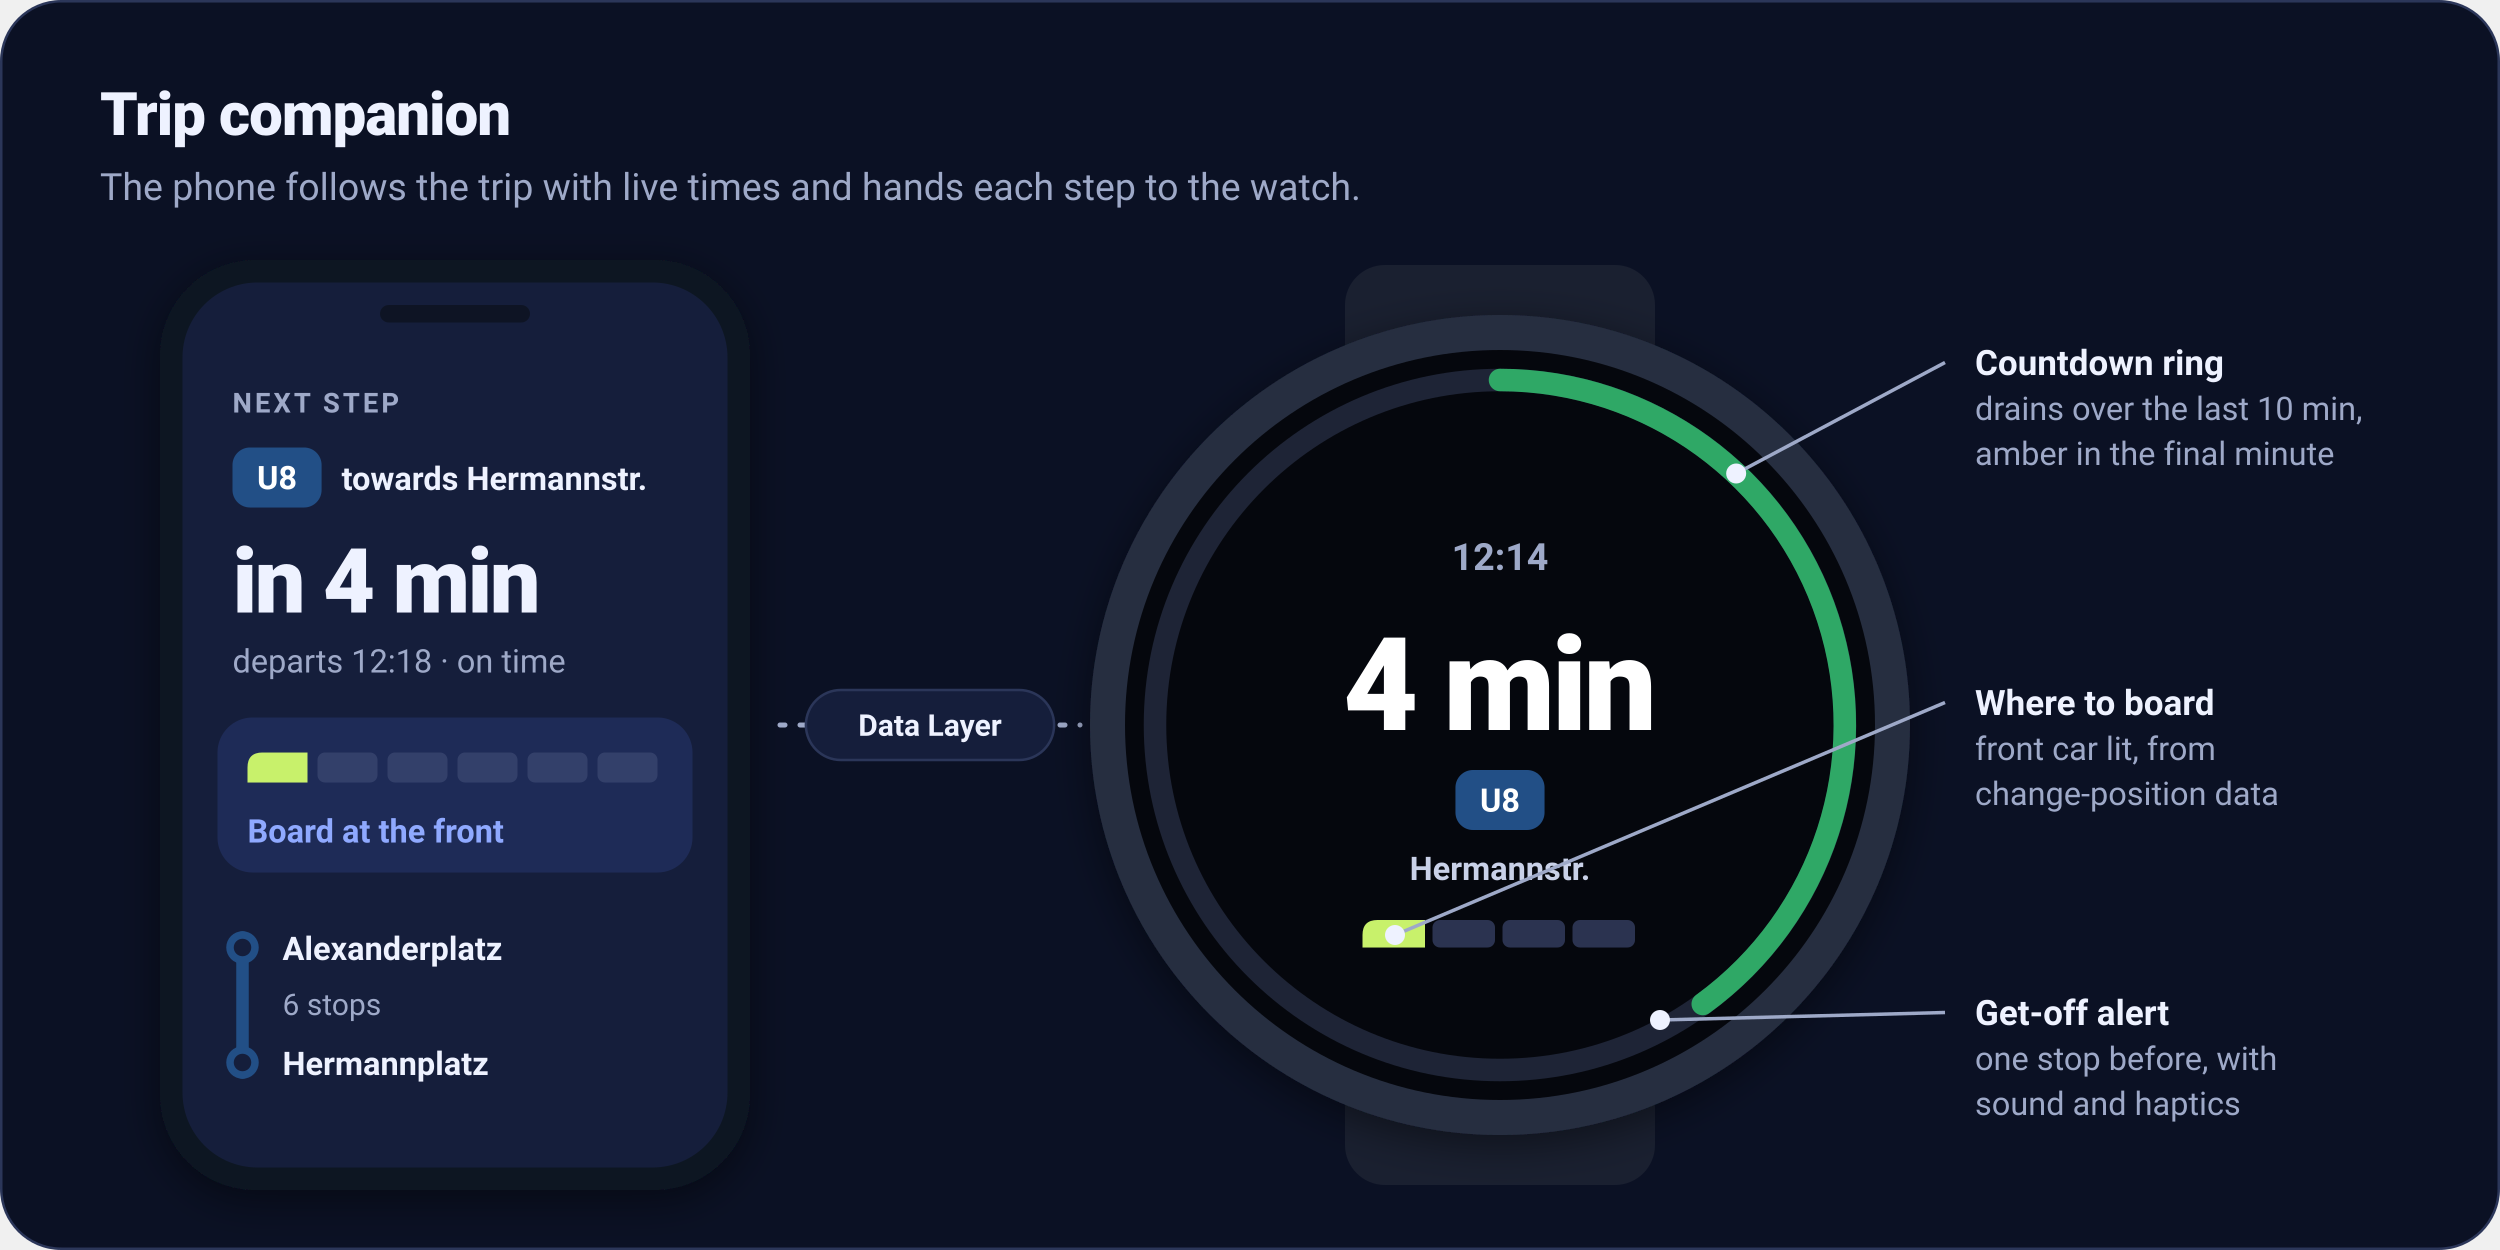
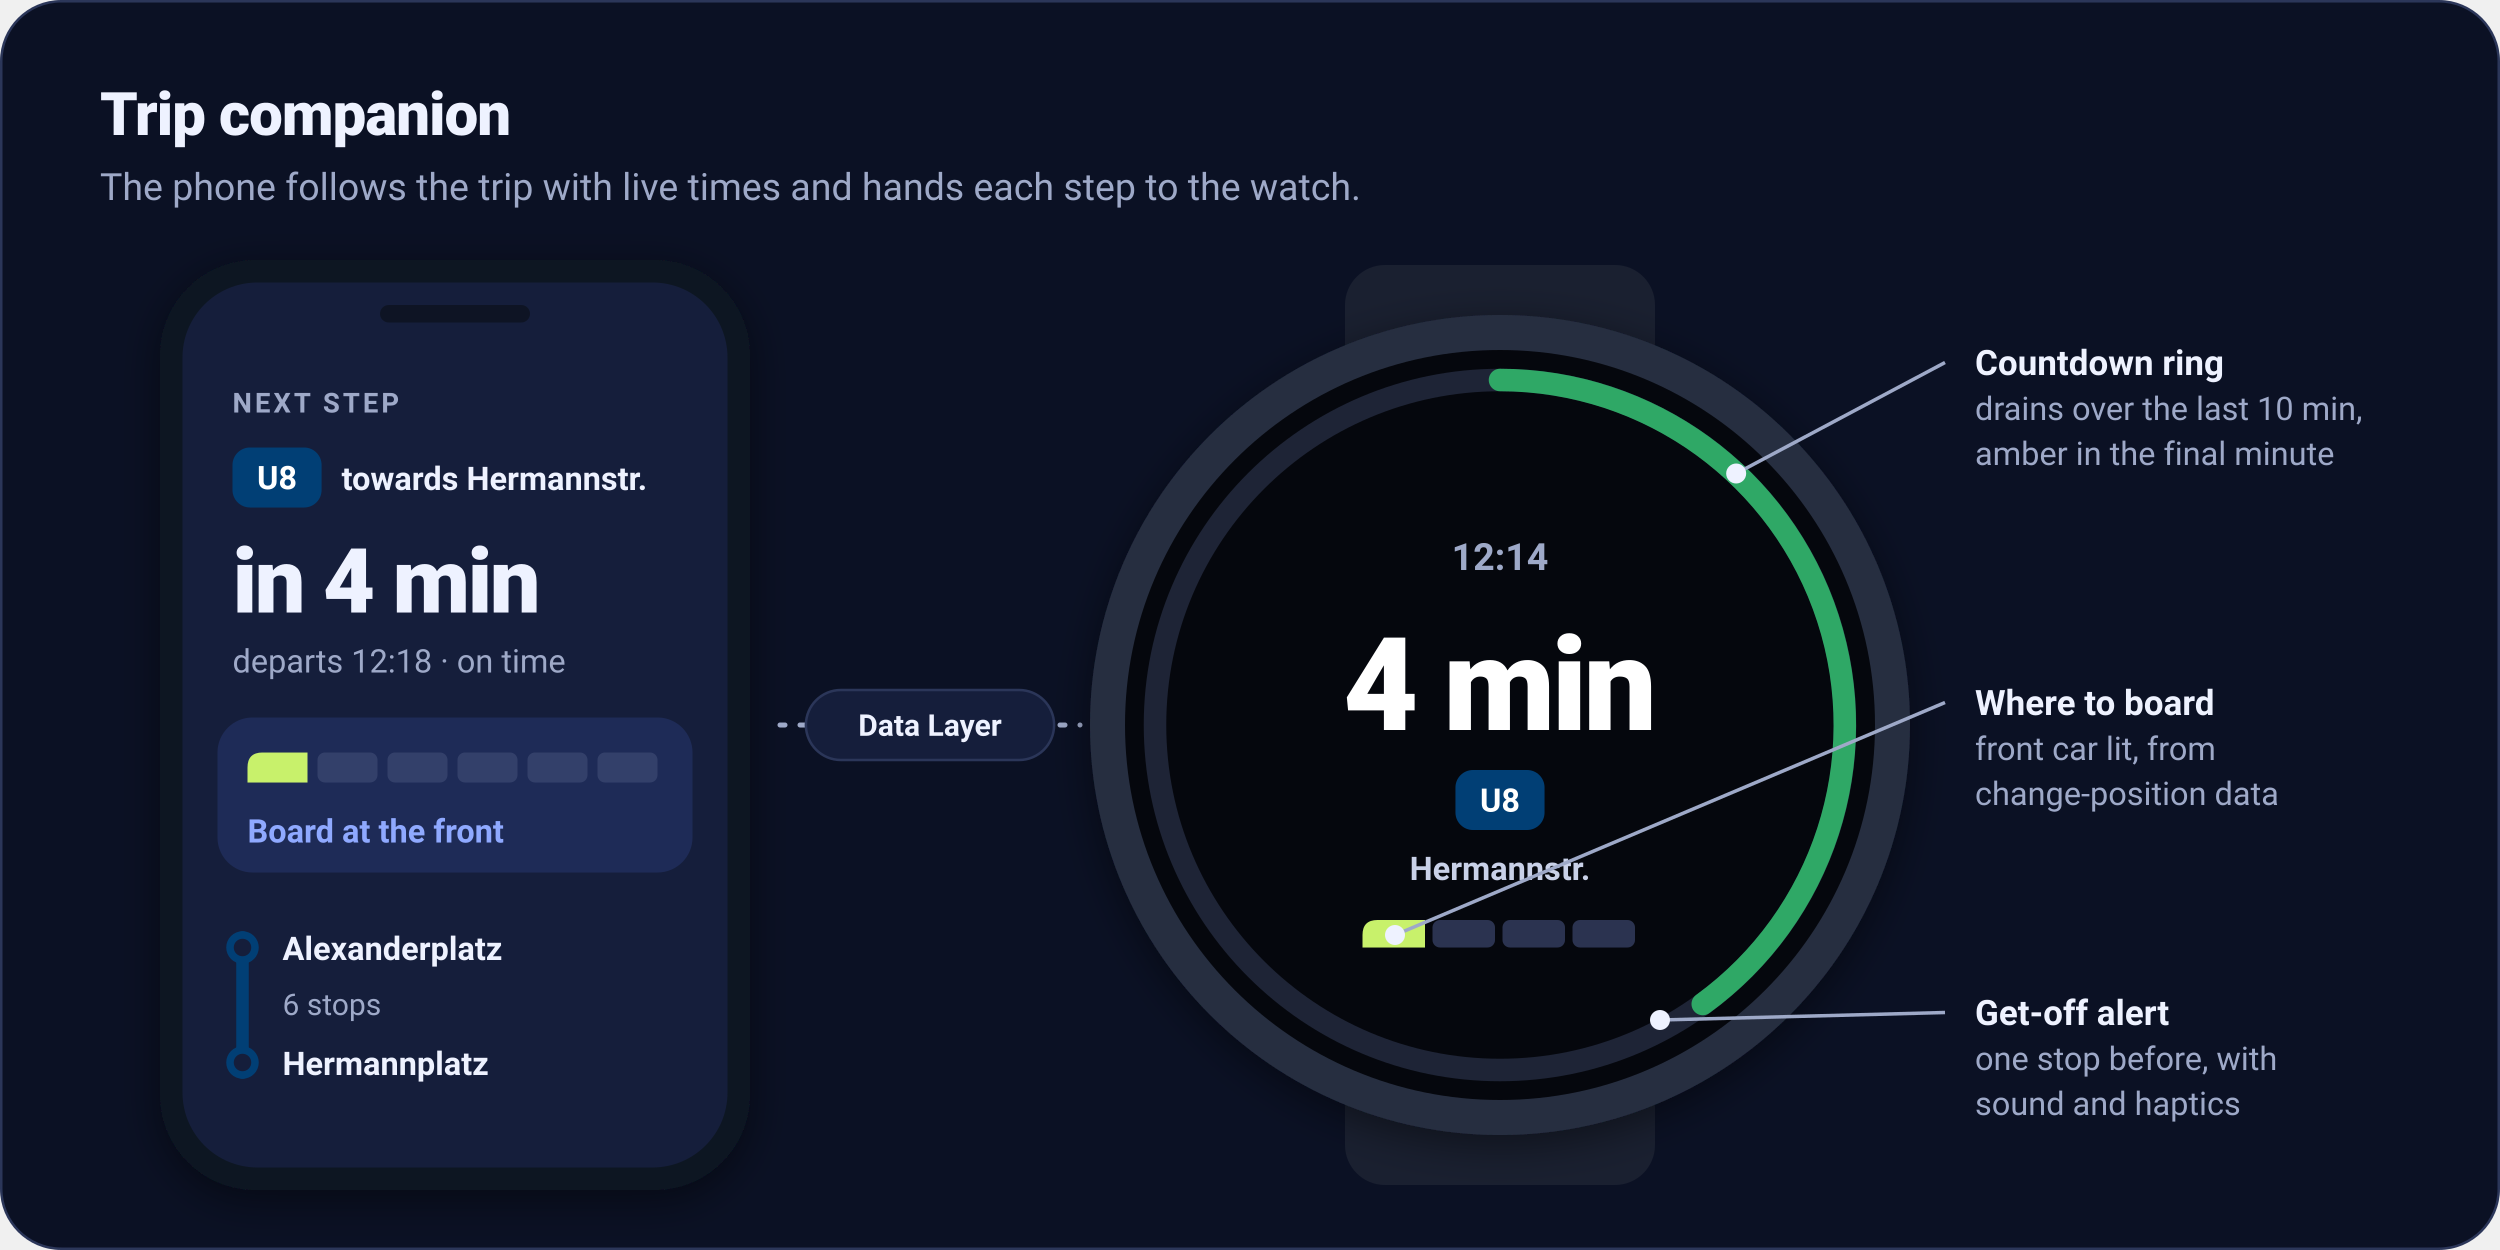
<svg xmlns="http://www.w3.org/2000/svg" viewBox="0 0 1000 500" width="1000" height="500" role="img" aria-label="Trip companion">
  <style>text{font-family:system-ui,-apple-system,'Segoe UI',Roboto,'Helvetica Neue',Arial,sans-serif}</style>
  <defs>
    <filter id="sh" x="-25%" y="-25%" width="150%" height="170%">
      <feGaussianBlur in="SourceAlpha" stdDeviation="8" />
      <feOffset dy="4" result="b" />
      <feFlood flood-color="#000000" flood-opacity="0.45" />
      <feComposite in2="b" operator="in" />
      <feMerge>
        <feMergeNode />
        <feMergeNode in="SourceGraphic" />
      </feMerge>
    </filter>
  </defs>
  <rect x="0.5" y="0.5" width="999" height="499" rx="24" fill="#0B1124" stroke="#2B3659" />
  <text x="40" y="54" font-size="24" fill="#EEF2FF" font-weight="800" letter-spacing="-0.4">Trip companion</text>
  <text x="40" y="80" font-size="15" fill="#9EA9C8">The phone follows the trip with live times and hands each step to the watch.</text>
  <rect x="64" y="104" width="236" height="372" rx="38" fill="#0E1424" filter="url(#sh)" />
  <rect x="73" y="113" width="218" height="354" rx="30" fill="#151E3B" />
  <rect x="152" y="122" width="60" height="7" rx="3.5" fill="#0E1424" />
  <text x="93" y="165" font-size="11" fill="#9EA9C8" font-weight="700" letter-spacing="1.2">NEXT STEP</text>
-   <rect x="93" y="179" width="35.638" height="24" rx="7" fill="#224F86" />
+   <rect x="93" y="179" width="35.638" height="24" rx="7" fill="#013F75" />
  <text x="110.819" y="195.68" font-size="13" fill="#FFFFFF" font-weight="700" text-anchor="middle">U8</text>
  <text x="136.638" y="196" font-size="13" fill="#EEF2FF" font-weight="600">towards Hermannstr.</text>
  <text x="93" y="245" font-size="36" fill="#EEF2FF" font-weight="800" letter-spacing="-1">in 4 min</text>
  <text x="93" y="269" font-size="13" fill="#9EA9C8">departs 12:18 · on time</text>
  <rect x="87" y="287" width="190" height="62" rx="14" fill="#1E2B57" />
  <path d="M105 301H123V313H99V307Q99 301 105 301Z" fill="#C8F16B" />
  <rect x="127" y="301" width="24" height="12" rx="3" fill="#33406A" />
  <rect x="155" y="301" width="24" height="12" rx="3" fill="#33406A" />
  <rect x="183" y="301" width="24" height="12" rx="3" fill="#33406A" />
  <rect x="211" y="301" width="24" height="12" rx="3" fill="#33406A" />
  <rect x="239" y="301" width="24" height="12" rx="3" fill="#33406A" />
  <text x="99" y="337" font-size="13" fill="#8FA9FF" font-weight="700">Board at the front</text>
-   <path d="M97 375V429" stroke="#224F86" stroke-width="5" stroke-linecap="round" />
-   <circle cx="97" cy="379" r="5" fill="#151E3B" stroke="#224F86" stroke-width="3" />
+   <path d="M97 375V429" stroke="#013F75" stroke-width="5" stroke-linecap="round" />
+   <circle cx="97" cy="379" r="5" fill="#151E3B" stroke="#013F75" stroke-width="3" />
  <text x="113" y="384" font-size="13" fill="#EEF2FF" font-weight="600">Alexanderplatz</text>
-   <circle cx="97" cy="425" r="5" fill="#151E3B" stroke="#224F86" stroke-width="3" />
+   <circle cx="97" cy="425" r="5" fill="#151E3B" stroke="#013F75" stroke-width="3" />
  <text x="113" y="430" font-size="13" fill="#EEF2FF" font-weight="600">Hermannplatz</text>
  <text x="113" y="406" font-size="12" fill="#9EA9C8">6 stops</text>
  <path d="M312 290H432" stroke="#9EA9C8" stroke-width="2" stroke-dasharray="2 6" stroke-linecap="round" />
  <rect x="322.356" y="276" width="99.289" height="28" rx="14" fill="#151E3B" stroke="#2B3659" />
  <text x="372" y="294.32" font-size="12" fill="#EEF2FF" font-weight="600" text-anchor="middle">Data Layer</text>
  <rect x="538" y="106" width="124" height="60" rx="16" fill="#1A2030" />
  <rect x="538" y="414" width="124" height="60" rx="16" fill="#1A2030" />
  <circle cx="600" cy="290" r="164" fill="#262D40" filter="url(#sh)" />
  <circle cx="600" cy="290" r="150" fill="#05070D" />
  <circle cx="600" cy="290" r="138" fill="none" stroke="#1E2436" stroke-width="9" />
  <path d="M600.0 152.0A138 138 0 0 1 681.1 401.6" fill="none" stroke="#2FA866" stroke-width="9" stroke-linecap="round" />
  <text x="600" y="228" font-size="15" fill="#9EA9C8" font-weight="600" text-anchor="middle">12:14</text>
  <text x="600" y="292" font-size="52" fill="#FFFFFF" font-weight="800" text-anchor="middle" letter-spacing="-1.5">4 min</text>
-   <rect x="582.181" y="308" width="35.638" height="24" rx="7" fill="#224F86" />
+   <rect x="582.181" y="308" width="35.638" height="24" rx="7" fill="#013F75" />
  <text x="600" y="324.68" font-size="13" fill="#FFFFFF" font-weight="700" text-anchor="middle">U8</text>
  <text x="600" y="352" font-size="13" fill="#C9D1E8" font-weight="600" text-anchor="middle">Hermannstr.</text>
  <path d="M551 368H570V379H545V374Q545 368 551 368Z" fill="#C8F16B" />
  <rect x="573" y="368" width="25" height="11" rx="3" fill="#2B3350" />
  <rect x="601" y="368" width="25" height="11" rx="3" fill="#2B3350" />
  <rect x="629" y="368" width="25" height="11" rx="3" fill="#2B3350" />
  <path d="M694.468 189.402L778 145" stroke="#9EA9C8" stroke-width="1.4" />
  <circle cx="694.468" cy="189.402" r="4" fill="#EEF2FF" />
  <text x="790" y="150" font-size="14" fill="#EEF2FF" font-weight="700">Countdown ring</text>
  <text x="790" y="168" font-size="13" fill="#9EA9C8">drains over the last 10 min,</text>
  <text x="790" y="186" font-size="13" fill="#9EA9C8">amber in the final minute</text>
  <path d="M558 374L778 281" stroke="#9EA9C8" stroke-width="1.4" />
  <circle cx="558" cy="374" r="4" fill="#EEF2FF" />
  <text x="790" y="286" font-size="14" fill="#EEF2FF" font-weight="700">Where to board</text>
  <text x="790" y="304" font-size="13" fill="#9EA9C8">front car lit, from</text>
  <text x="790" y="322" font-size="13" fill="#9EA9C8">change-position data</text>
  <path d="M664 408L778 405" stroke="#9EA9C8" stroke-width="1.4" />
  <circle cx="664" cy="408" r="4" fill="#EEF2FF" />
  <text x="790" y="410" font-size="14" fill="#EEF2FF" font-weight="700">Get-off alert</text>
  <text x="790" y="428" font-size="13" fill="#9EA9C8">one stop before, with</text>
  <text x="790" y="446" font-size="13" fill="#9EA9C8">sound and haptics</text>
</svg>
